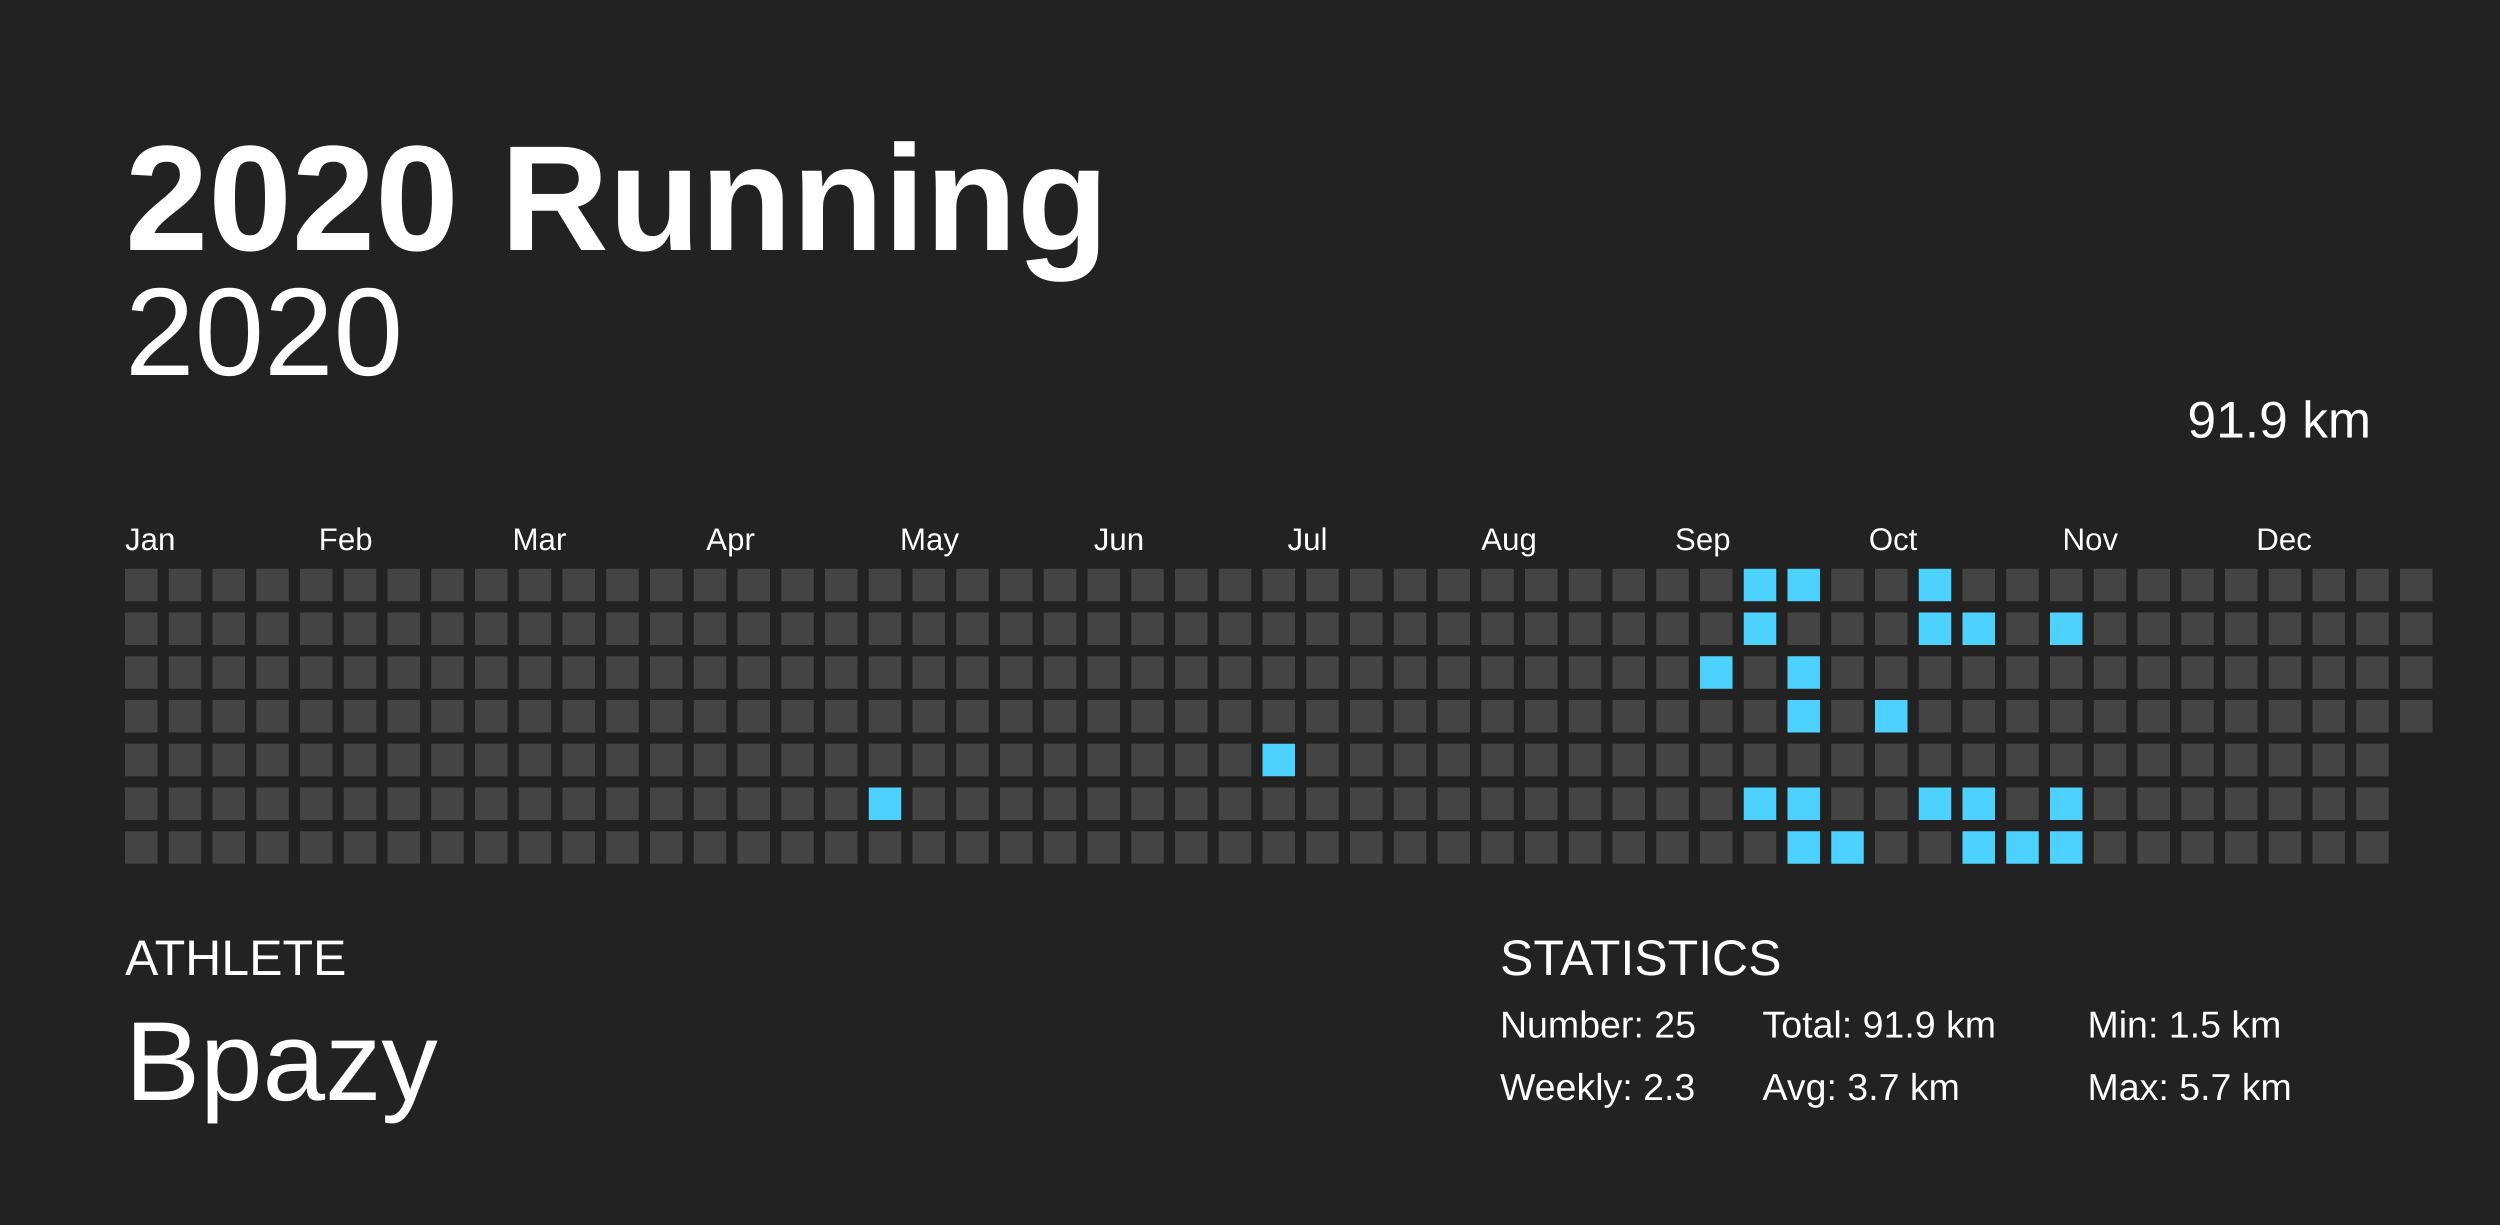
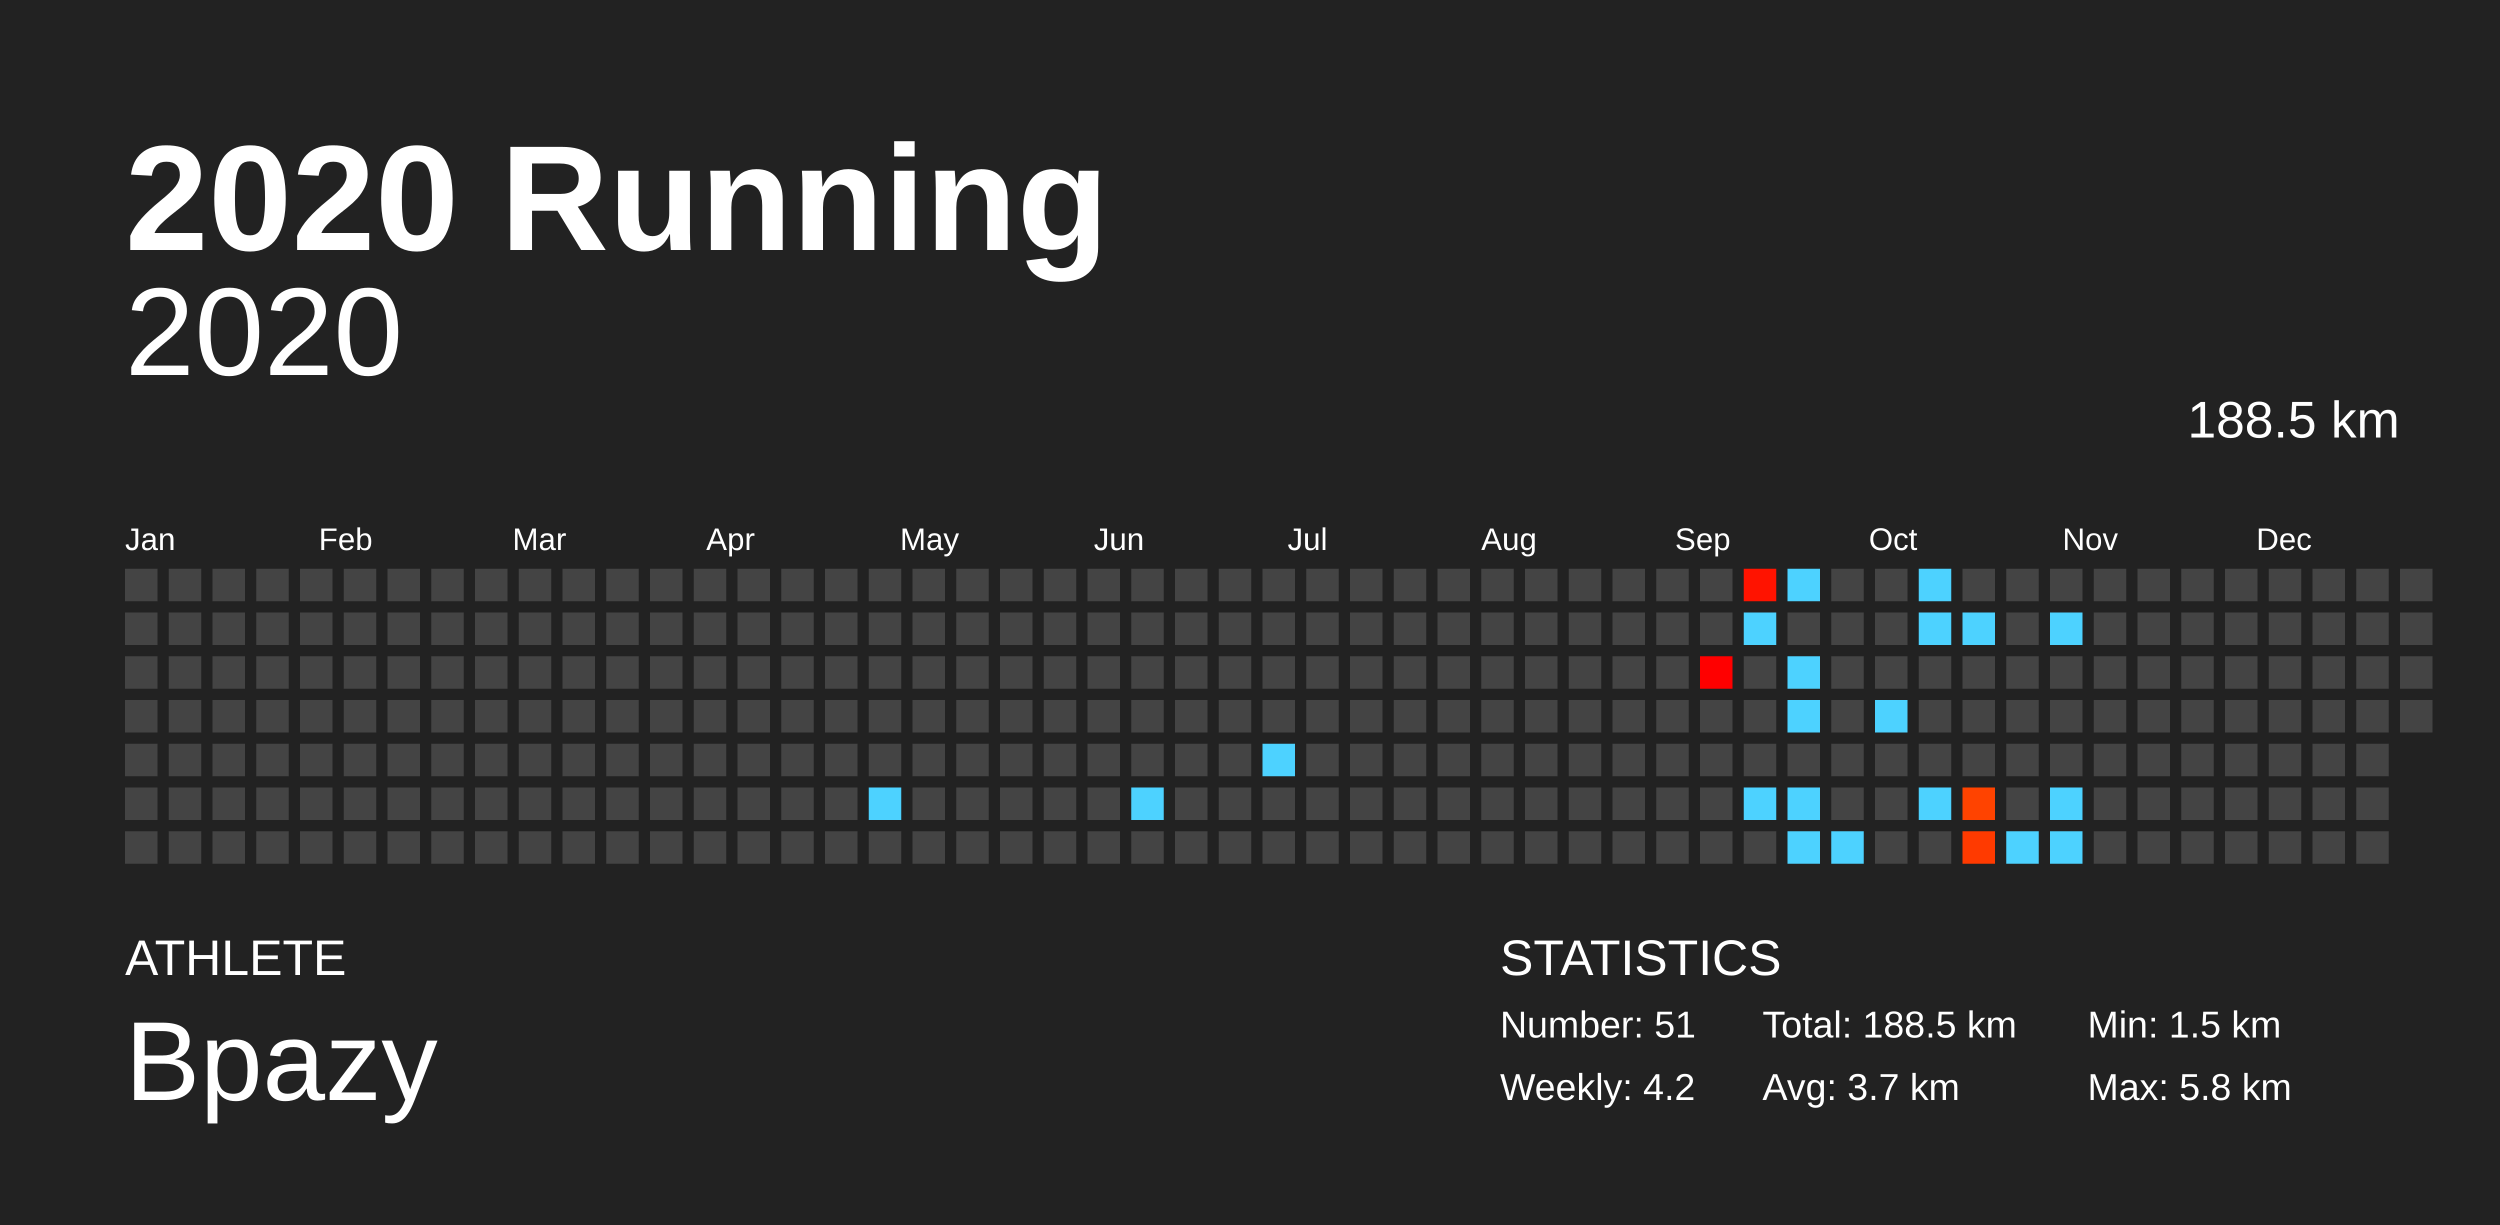
<svg xmlns="http://www.w3.org/2000/svg" baseProfile="full" height="98mm" version="1.1" viewBox="0,0,200,98" width="200mm">
  <defs />
  <rect fill="#222222" height="98" width="200" x="0" y="0" />
  <text fill="#FFFFFF" style="font-size:12px; font-family:Arial; font-weight:bold;" x="10" y="20">2020 Running</text>
  <text fill="#FFFFFF" style="font-size:4px; font-family:Arial" x="10" y="78">ATHLETE</text>
  <text fill="#FFFFFF" style="font-size:9px; font-family:Arial" x="10" y="88">Bpazy</text>
  <text fill="#FFFFFF" style="font-size:4px; font-family:Arial" x="120" y="78">STATISTICS</text>
-   <text fill="#FFFFFF" style="font-size:3px; font-family:Arial" x="120" y="83">Number: 25</text>
-   <text fill="#FFFFFF" style="font-size:3px; font-family:Arial" x="120" y="88">Weekly: 2.3</text>
-   <text fill="#FFFFFF" style="font-size:3px; font-family:Arial" x="141" y="83">Total: 91.9 km</text>
+   <text fill="#FFFFFF" style="font-size:3px; font-family:Arial" x="120" y="83">Number: 51</text>
+   <text fill="#FFFFFF" style="font-size:3px; font-family:Arial" x="120" y="88">Weekly: 4.2</text>
+   <text fill="#FFFFFF" style="font-size:3px; font-family:Arial" x="141" y="83">Total: 188.5 km</text>
  <text fill="#FFFFFF" style="font-size:3px; font-family:Arial" x="141" y="88">Avg: 3.7 km</text>
  <text fill="#FFFFFF" style="font-size:3px; font-family:Arial" x="167" y="83">Min: 1.5 km</text>
-   <text fill="#FFFFFF" style="font-size:3px; font-family:Arial" x="167" y="88">Max: 5.7 km</text>
+   <text fill="#FFFFFF" style="font-size:3px; font-family:Arial" x="167" y="88">Max: 5.8 km</text>
  <text alignment-baseline="hanging" fill="#FFFFFF" style="font-size:10.0px; font-family:Arial;" x="10" y="30">2020</text>
-   <text alignment-baseline="hanging" fill="#FFFFFF" style="font-size:4.125px; font-family:Arial;" x="175" y="35">91.9 km</text>
+   <text alignment-baseline="hanging" fill="#FFFFFF" style="font-size:4.125px; font-family:Arial;" x="175" y="35">188.5 km</text>
  <text fill="#FFFFFF" style="font-size:2.5px; font-family:Arial" x="10.0" y="44">Jan</text>
  <text fill="#FFFFFF" style="font-size:2.5px; font-family:Arial" x="25.5" y="44">Feb</text>
  <text fill="#FFFFFF" style="font-size:2.5px; font-family:Arial" x="41.0" y="44">Mar</text>
  <text fill="#FFFFFF" style="font-size:2.5px; font-family:Arial" x="56.5" y="44">Apr</text>
  <text fill="#FFFFFF" style="font-size:2.5px; font-family:Arial" x="72.0" y="44">May</text>
  <text fill="#FFFFFF" style="font-size:2.5px; font-family:Arial" x="87.5" y="44">Jun</text>
  <text fill="#FFFFFF" style="font-size:2.5px; font-family:Arial" x="103.0" y="44">Jul</text>
  <text fill="#FFFFFF" style="font-size:2.5px; font-family:Arial" x="118.5" y="44">Aug</text>
  <text fill="#FFFFFF" style="font-size:2.5px; font-family:Arial" x="134.0" y="44">Sep</text>
  <text fill="#FFFFFF" style="font-size:2.5px; font-family:Arial" x="149.5" y="44">Oct</text>
  <text fill="#FFFFFF" style="font-size:2.5px; font-family:Arial" x="165.0" y="44">Nov</text>
  <text fill="#FFFFFF" style="font-size:2.5px; font-family:Arial" x="180.5" y="44">Dec</text>
  <rect fill="#444444" height="2.6" width="2.6" x="10.0" y="45.5" />
  <rect fill="#444444" height="2.6" width="2.6" x="10.0" y="49.0" />
  <rect fill="#444444" height="2.6" width="2.6" x="10.0" y="52.5" />
  <rect fill="#444444" height="2.6" width="2.6" x="10.0" y="56.0" />
  <rect fill="#444444" height="2.6" width="2.6" x="10.0" y="59.5" />
  <rect fill="#444444" height="2.6" width="2.6" x="10.0" y="63.0" />
  <rect fill="#444444" height="2.6" width="2.6" x="10.0" y="66.5" />
  <rect fill="#444444" height="2.6" width="2.6" x="13.5" y="45.5" />
  <rect fill="#444444" height="2.6" width="2.6" x="13.5" y="49.0" />
  <rect fill="#444444" height="2.6" width="2.6" x="13.5" y="52.5" />
  <rect fill="#444444" height="2.6" width="2.6" x="13.5" y="56.0" />
  <rect fill="#444444" height="2.6" width="2.6" x="13.5" y="59.5" />
  <rect fill="#444444" height="2.6" width="2.6" x="13.5" y="63.0" />
  <rect fill="#444444" height="2.6" width="2.6" x="13.5" y="66.5" />
  <rect fill="#444444" height="2.6" width="2.6" x="17.0" y="45.5" />
  <rect fill="#444444" height="2.6" width="2.6" x="17.0" y="49.0" />
  <rect fill="#444444" height="2.6" width="2.6" x="17.0" y="52.5" />
  <rect fill="#444444" height="2.6" width="2.6" x="17.0" y="56.0" />
  <rect fill="#444444" height="2.6" width="2.6" x="17.0" y="59.5" />
  <rect fill="#444444" height="2.6" width="2.6" x="17.0" y="63.0" />
  <rect fill="#444444" height="2.6" width="2.6" x="17.0" y="66.5" />
  <rect fill="#444444" height="2.6" width="2.6" x="20.5" y="45.5" />
  <rect fill="#444444" height="2.6" width="2.6" x="20.5" y="49.0" />
  <rect fill="#444444" height="2.6" width="2.6" x="20.5" y="52.5" />
  <rect fill="#444444" height="2.6" width="2.6" x="20.5" y="56.0" />
  <rect fill="#444444" height="2.6" width="2.6" x="20.5" y="59.5" />
  <rect fill="#444444" height="2.6" width="2.6" x="20.5" y="63.0" />
  <rect fill="#444444" height="2.6" width="2.6" x="20.5" y="66.5" />
  <rect fill="#444444" height="2.6" width="2.6" x="24.0" y="45.5" />
  <rect fill="#444444" height="2.6" width="2.6" x="24.0" y="49.0" />
  <rect fill="#444444" height="2.6" width="2.6" x="24.0" y="52.5" />
  <rect fill="#444444" height="2.6" width="2.6" x="24.0" y="56.0" />
  <rect fill="#444444" height="2.6" width="2.6" x="24.0" y="59.5" />
  <rect fill="#444444" height="2.6" width="2.6" x="24.0" y="63.0" />
  <rect fill="#444444" height="2.6" width="2.6" x="24.0" y="66.5" />
  <rect fill="#444444" height="2.6" width="2.6" x="27.5" y="45.5" />
  <rect fill="#444444" height="2.6" width="2.6" x="27.5" y="49.0" />
  <rect fill="#444444" height="2.6" width="2.6" x="27.5" y="52.5" />
  <rect fill="#444444" height="2.6" width="2.6" x="27.5" y="56.0" />
  <rect fill="#444444" height="2.6" width="2.6" x="27.5" y="59.5" />
  <rect fill="#444444" height="2.6" width="2.6" x="27.5" y="63.0" />
  <rect fill="#444444" height="2.6" width="2.6" x="27.5" y="66.5" />
  <rect fill="#444444" height="2.6" width="2.6" x="31.0" y="45.5" />
  <rect fill="#444444" height="2.6" width="2.6" x="31.0" y="49.0" />
  <rect fill="#444444" height="2.6" width="2.6" x="31.0" y="52.5" />
  <rect fill="#444444" height="2.6" width="2.6" x="31.0" y="56.0" />
  <rect fill="#444444" height="2.6" width="2.6" x="31.0" y="59.5" />
  <rect fill="#444444" height="2.6" width="2.6" x="31.0" y="63.0" />
  <rect fill="#444444" height="2.6" width="2.6" x="31.0" y="66.5" />
  <rect fill="#444444" height="2.6" width="2.6" x="34.5" y="45.5" />
  <rect fill="#444444" height="2.6" width="2.6" x="34.5" y="49.0" />
  <rect fill="#444444" height="2.6" width="2.6" x="34.5" y="52.5" />
  <rect fill="#444444" height="2.6" width="2.6" x="34.5" y="56.0" />
  <rect fill="#444444" height="2.6" width="2.6" x="34.5" y="59.5" />
  <rect fill="#444444" height="2.6" width="2.6" x="34.5" y="63.0" />
  <rect fill="#444444" height="2.6" width="2.6" x="34.5" y="66.5" />
  <rect fill="#444444" height="2.6" width="2.6" x="38.0" y="45.5" />
  <rect fill="#444444" height="2.6" width="2.6" x="38.0" y="49.0" />
  <rect fill="#444444" height="2.6" width="2.6" x="38.0" y="52.5" />
  <rect fill="#444444" height="2.6" width="2.6" x="38.0" y="56.0" />
  <rect fill="#444444" height="2.6" width="2.6" x="38.0" y="59.5" />
  <rect fill="#444444" height="2.6" width="2.6" x="38.0" y="63.0" />
  <rect fill="#444444" height="2.6" width="2.6" x="38.0" y="66.5" />
  <rect fill="#444444" height="2.6" width="2.6" x="41.5" y="45.5" />
  <rect fill="#444444" height="2.6" width="2.6" x="41.5" y="49.0" />
  <rect fill="#444444" height="2.6" width="2.6" x="41.5" y="52.5" />
  <rect fill="#444444" height="2.6" width="2.6" x="41.5" y="56.0" />
  <rect fill="#444444" height="2.6" width="2.6" x="41.5" y="59.5" />
  <rect fill="#444444" height="2.6" width="2.6" x="41.5" y="63.0" />
  <rect fill="#444444" height="2.6" width="2.6" x="41.5" y="66.5" />
  <rect fill="#444444" height="2.6" width="2.6" x="45.0" y="45.5" />
  <rect fill="#444444" height="2.6" width="2.6" x="45.0" y="49.0" />
  <rect fill="#444444" height="2.6" width="2.6" x="45.0" y="52.5" />
  <rect fill="#444444" height="2.6" width="2.6" x="45.0" y="56.0" />
  <rect fill="#444444" height="2.6" width="2.6" x="45.0" y="59.5" />
  <rect fill="#444444" height="2.6" width="2.6" x="45.0" y="63.0" />
  <rect fill="#444444" height="2.6" width="2.6" x="45.0" y="66.5" />
  <rect fill="#444444" height="2.6" width="2.6" x="48.5" y="45.5" />
  <rect fill="#444444" height="2.6" width="2.6" x="48.5" y="49.0" />
  <rect fill="#444444" height="2.6" width="2.6" x="48.5" y="52.5" />
  <rect fill="#444444" height="2.6" width="2.6" x="48.5" y="56.0" />
  <rect fill="#444444" height="2.6" width="2.6" x="48.5" y="59.5" />
  <rect fill="#444444" height="2.6" width="2.6" x="48.5" y="63.0" />
  <rect fill="#444444" height="2.6" width="2.6" x="48.5" y="66.5" />
  <rect fill="#444444" height="2.6" width="2.6" x="52.0" y="45.5" />
  <rect fill="#444444" height="2.6" width="2.6" x="52.0" y="49.0" />
  <rect fill="#444444" height="2.6" width="2.6" x="52.0" y="52.5" />
  <rect fill="#444444" height="2.6" width="2.6" x="52.0" y="56.0" />
  <rect fill="#444444" height="2.6" width="2.6" x="52.0" y="59.5" />
  <rect fill="#444444" height="2.6" width="2.6" x="52.0" y="63.0" />
  <rect fill="#444444" height="2.6" width="2.6" x="52.0" y="66.5" />
  <rect fill="#444444" height="2.6" width="2.6" x="55.5" y="45.5" />
  <rect fill="#444444" height="2.6" width="2.6" x="55.5" y="49.0" />
  <rect fill="#444444" height="2.6" width="2.6" x="55.5" y="52.5" />
  <rect fill="#444444" height="2.6" width="2.6" x="55.5" y="56.0" />
  <rect fill="#444444" height="2.6" width="2.6" x="55.5" y="59.5" />
  <rect fill="#444444" height="2.6" width="2.6" x="55.5" y="63.0" />
  <rect fill="#444444" height="2.6" width="2.6" x="55.5" y="66.5" />
  <rect fill="#444444" height="2.6" width="2.6" x="59.0" y="45.5" />
  <rect fill="#444444" height="2.6" width="2.6" x="59.0" y="49.0" />
  <rect fill="#444444" height="2.6" width="2.6" x="59.0" y="52.5" />
  <rect fill="#444444" height="2.6" width="2.6" x="59.0" y="56.0" />
  <rect fill="#444444" height="2.6" width="2.6" x="59.0" y="59.5" />
  <rect fill="#444444" height="2.6" width="2.6" x="59.0" y="63.0" />
  <rect fill="#444444" height="2.6" width="2.6" x="59.0" y="66.5" />
  <rect fill="#444444" height="2.6" width="2.6" x="62.5" y="45.5" />
  <rect fill="#444444" height="2.6" width="2.6" x="62.5" y="49.0" />
  <rect fill="#444444" height="2.6" width="2.6" x="62.5" y="52.5" />
  <rect fill="#444444" height="2.6" width="2.6" x="62.5" y="56.0" />
  <rect fill="#444444" height="2.6" width="2.6" x="62.5" y="59.5" />
  <rect fill="#444444" height="2.6" width="2.6" x="62.5" y="63.0" />
  <rect fill="#444444" height="2.6" width="2.6" x="62.5" y="66.5" />
  <rect fill="#444444" height="2.6" width="2.6" x="66.0" y="45.5" />
  <rect fill="#444444" height="2.6" width="2.6" x="66.0" y="49.0" />
  <rect fill="#444444" height="2.6" width="2.6" x="66.0" y="52.5" />
  <rect fill="#444444" height="2.6" width="2.6" x="66.0" y="56.0" />
  <rect fill="#444444" height="2.6" width="2.6" x="66.0" y="59.5" />
  <rect fill="#444444" height="2.6" width="2.6" x="66.0" y="63.0" />
  <rect fill="#444444" height="2.6" width="2.6" x="66.0" y="66.5" />
  <rect fill="#444444" height="2.6" width="2.6" x="69.5" y="45.5" />
  <rect fill="#444444" height="2.6" width="2.6" x="69.5" y="49.0" />
  <rect fill="#444444" height="2.6" width="2.6" x="69.5" y="52.5" />
  <rect fill="#444444" height="2.6" width="2.6" x="69.5" y="56.0" />
  <rect fill="#444444" height="2.6" width="2.6" x="69.5" y="59.5" />
  <rect fill="#4dd2ff" height="2.6" width="2.6" x="69.5" y="63.0" />
  <rect fill="#444444" height="2.6" width="2.6" x="69.5" y="66.5" />
  <rect fill="#444444" height="2.6" width="2.6" x="73.0" y="45.5" />
  <rect fill="#444444" height="2.6" width="2.6" x="73.0" y="49.0" />
  <rect fill="#444444" height="2.6" width="2.6" x="73.0" y="52.5" />
  <rect fill="#444444" height="2.6" width="2.6" x="73.0" y="56.0" />
  <rect fill="#444444" height="2.6" width="2.6" x="73.0" y="59.5" />
  <rect fill="#444444" height="2.6" width="2.6" x="73.0" y="63.0" />
  <rect fill="#444444" height="2.6" width="2.6" x="73.0" y="66.5" />
  <rect fill="#444444" height="2.6" width="2.6" x="76.5" y="45.5" />
  <rect fill="#444444" height="2.6" width="2.6" x="76.5" y="49.0" />
  <rect fill="#444444" height="2.6" width="2.6" x="76.5" y="52.5" />
  <rect fill="#444444" height="2.6" width="2.6" x="76.5" y="56.0" />
  <rect fill="#444444" height="2.6" width="2.6" x="76.5" y="59.5" />
  <rect fill="#444444" height="2.6" width="2.6" x="76.5" y="63.0" />
  <rect fill="#444444" height="2.6" width="2.6" x="76.5" y="66.5" />
  <rect fill="#444444" height="2.6" width="2.6" x="80.0" y="45.5" />
  <rect fill="#444444" height="2.6" width="2.6" x="80.0" y="49.0" />
  <rect fill="#444444" height="2.6" width="2.6" x="80.0" y="52.5" />
  <rect fill="#444444" height="2.6" width="2.6" x="80.0" y="56.0" />
  <rect fill="#444444" height="2.6" width="2.6" x="80.0" y="59.5" />
  <rect fill="#444444" height="2.6" width="2.6" x="80.0" y="63.0" />
  <rect fill="#444444" height="2.6" width="2.6" x="80.0" y="66.5" />
  <rect fill="#444444" height="2.6" width="2.6" x="83.5" y="45.5" />
  <rect fill="#444444" height="2.6" width="2.6" x="83.5" y="49.0" />
  <rect fill="#444444" height="2.6" width="2.6" x="83.5" y="52.5" />
  <rect fill="#444444" height="2.6" width="2.6" x="83.5" y="56.0" />
  <rect fill="#444444" height="2.6" width="2.6" x="83.5" y="59.5" />
  <rect fill="#444444" height="2.6" width="2.6" x="83.5" y="63.0" />
  <rect fill="#444444" height="2.6" width="2.6" x="83.5" y="66.5" />
  <rect fill="#444444" height="2.6" width="2.6" x="87.0" y="45.5" />
  <rect fill="#444444" height="2.6" width="2.6" x="87.0" y="49.0" />
  <rect fill="#444444" height="2.6" width="2.6" x="87.0" y="52.5" />
  <rect fill="#444444" height="2.6" width="2.6" x="87.0" y="56.0" />
  <rect fill="#444444" height="2.6" width="2.6" x="87.0" y="59.5" />
  <rect fill="#444444" height="2.6" width="2.6" x="87.0" y="63.0" />
  <rect fill="#444444" height="2.6" width="2.6" x="87.0" y="66.5" />
  <rect fill="#444444" height="2.6" width="2.6" x="90.5" y="45.5" />
  <rect fill="#444444" height="2.6" width="2.6" x="90.5" y="49.0" />
  <rect fill="#444444" height="2.6" width="2.6" x="90.5" y="52.5" />
  <rect fill="#444444" height="2.6" width="2.6" x="90.5" y="56.0" />
  <rect fill="#444444" height="2.6" width="2.6" x="90.5" y="59.5" />
-   <rect fill="#444444" height="2.6" width="2.6" x="90.5" y="63.0" />
+   <rect fill="#4dd2ff" height="2.6" width="2.6" x="90.5" y="63.0" />
  <rect fill="#444444" height="2.6" width="2.6" x="90.5" y="66.5" />
  <rect fill="#444444" height="2.6" width="2.6" x="94.0" y="45.5" />
  <rect fill="#444444" height="2.6" width="2.6" x="94.0" y="49.0" />
  <rect fill="#444444" height="2.6" width="2.6" x="94.0" y="52.5" />
  <rect fill="#444444" height="2.6" width="2.6" x="94.0" y="56.0" />
  <rect fill="#444444" height="2.6" width="2.6" x="94.0" y="59.5" />
  <rect fill="#444444" height="2.6" width="2.6" x="94.0" y="63.0" />
  <rect fill="#444444" height="2.6" width="2.6" x="94.0" y="66.5" />
  <rect fill="#444444" height="2.6" width="2.6" x="97.5" y="45.5" />
  <rect fill="#444444" height="2.6" width="2.6" x="97.5" y="49.0" />
  <rect fill="#444444" height="2.6" width="2.6" x="97.5" y="52.5" />
  <rect fill="#444444" height="2.6" width="2.6" x="97.5" y="56.0" />
  <rect fill="#444444" height="2.6" width="2.6" x="97.5" y="59.5" />
  <rect fill="#444444" height="2.6" width="2.6" x="97.5" y="63.0" />
  <rect fill="#444444" height="2.6" width="2.6" x="97.5" y="66.5" />
  <rect fill="#444444" height="2.6" width="2.6" x="101.0" y="45.5" />
  <rect fill="#444444" height="2.6" width="2.6" x="101.0" y="49.0" />
  <rect fill="#444444" height="2.6" width="2.6" x="101.0" y="52.5" />
  <rect fill="#444444" height="2.6" width="2.6" x="101.0" y="56.0" />
  <rect fill="#4dd2ff" height="2.6" width="2.6" x="101.0" y="59.5" />
  <rect fill="#444444" height="2.6" width="2.6" x="101.0" y="63.0" />
  <rect fill="#444444" height="2.6" width="2.6" x="101.0" y="66.5" />
  <rect fill="#444444" height="2.6" width="2.6" x="104.5" y="45.5" />
  <rect fill="#444444" height="2.6" width="2.6" x="104.5" y="49.0" />
  <rect fill="#444444" height="2.6" width="2.6" x="104.5" y="52.5" />
  <rect fill="#444444" height="2.6" width="2.6" x="104.5" y="56.0" />
  <rect fill="#444444" height="2.6" width="2.6" x="104.5" y="59.5" />
  <rect fill="#444444" height="2.6" width="2.6" x="104.5" y="63.0" />
  <rect fill="#444444" height="2.6" width="2.6" x="104.5" y="66.5" />
  <rect fill="#444444" height="2.6" width="2.6" x="108.0" y="45.5" />
  <rect fill="#444444" height="2.6" width="2.6" x="108.0" y="49.0" />
  <rect fill="#444444" height="2.6" width="2.6" x="108.0" y="52.5" />
  <rect fill="#444444" height="2.6" width="2.6" x="108.0" y="56.0" />
  <rect fill="#444444" height="2.6" width="2.6" x="108.0" y="59.5" />
  <rect fill="#444444" height="2.6" width="2.6" x="108.0" y="63.0" />
  <rect fill="#444444" height="2.6" width="2.6" x="108.0" y="66.5" />
  <rect fill="#444444" height="2.6" width="2.6" x="111.5" y="45.5" />
  <rect fill="#444444" height="2.6" width="2.6" x="111.5" y="49.0" />
  <rect fill="#444444" height="2.6" width="2.6" x="111.5" y="52.5" />
  <rect fill="#444444" height="2.6" width="2.6" x="111.5" y="56.0" />
  <rect fill="#444444" height="2.6" width="2.6" x="111.5" y="59.5" />
  <rect fill="#444444" height="2.6" width="2.6" x="111.5" y="63.0" />
  <rect fill="#444444" height="2.6" width="2.6" x="111.5" y="66.5" />
  <rect fill="#444444" height="2.6" width="2.6" x="115.0" y="45.5" />
  <rect fill="#444444" height="2.6" width="2.6" x="115.0" y="49.0" />
  <rect fill="#444444" height="2.6" width="2.6" x="115.0" y="52.5" />
  <rect fill="#444444" height="2.6" width="2.6" x="115.0" y="56.0" />
  <rect fill="#444444" height="2.6" width="2.6" x="115.0" y="59.5" />
  <rect fill="#444444" height="2.6" width="2.6" x="115.0" y="63.0" />
  <rect fill="#444444" height="2.6" width="2.6" x="115.0" y="66.5" />
  <rect fill="#444444" height="2.6" width="2.6" x="118.5" y="45.5" />
  <rect fill="#444444" height="2.6" width="2.6" x="118.5" y="49.0" />
  <rect fill="#444444" height="2.6" width="2.6" x="118.5" y="52.5" />
  <rect fill="#444444" height="2.6" width="2.6" x="118.5" y="56.0" />
  <rect fill="#444444" height="2.6" width="2.6" x="118.5" y="59.5" />
  <rect fill="#444444" height="2.6" width="2.6" x="118.5" y="63.0" />
  <rect fill="#444444" height="2.6" width="2.6" x="118.5" y="66.5" />
  <rect fill="#444444" height="2.6" width="2.6" x="122.0" y="45.5" />
  <rect fill="#444444" height="2.6" width="2.6" x="122.0" y="49.0" />
  <rect fill="#444444" height="2.6" width="2.6" x="122.0" y="52.5" />
  <rect fill="#444444" height="2.6" width="2.6" x="122.0" y="56.0" />
  <rect fill="#444444" height="2.6" width="2.6" x="122.0" y="59.5" />
  <rect fill="#444444" height="2.6" width="2.6" x="122.0" y="63.0" />
  <rect fill="#444444" height="2.6" width="2.6" x="122.0" y="66.5" />
  <rect fill="#444444" height="2.6" width="2.6" x="125.5" y="45.5" />
  <rect fill="#444444" height="2.6" width="2.6" x="125.5" y="49.0" />
  <rect fill="#444444" height="2.6" width="2.6" x="125.5" y="52.5" />
  <rect fill="#444444" height="2.6" width="2.6" x="125.5" y="56.0" />
  <rect fill="#444444" height="2.6" width="2.6" x="125.5" y="59.5" />
  <rect fill="#444444" height="2.6" width="2.6" x="125.5" y="63.0" />
  <rect fill="#444444" height="2.6" width="2.6" x="125.5" y="66.5" />
  <rect fill="#444444" height="2.6" width="2.6" x="129.0" y="45.5" />
  <rect fill="#444444" height="2.6" width="2.6" x="129.0" y="49.0" />
  <rect fill="#444444" height="2.6" width="2.6" x="129.0" y="52.5" />
  <rect fill="#444444" height="2.6" width="2.6" x="129.0" y="56.0" />
  <rect fill="#444444" height="2.6" width="2.6" x="129.0" y="59.5" />
  <rect fill="#444444" height="2.6" width="2.6" x="129.0" y="63.0" />
  <rect fill="#444444" height="2.6" width="2.6" x="129.0" y="66.5" />
  <rect fill="#444444" height="2.6" width="2.6" x="132.5" y="45.5" />
  <rect fill="#444444" height="2.6" width="2.6" x="132.5" y="49.0" />
  <rect fill="#444444" height="2.6" width="2.6" x="132.5" y="52.5" />
  <rect fill="#444444" height="2.6" width="2.6" x="132.5" y="56.0" />
  <rect fill="#444444" height="2.6" width="2.6" x="132.5" y="59.5" />
  <rect fill="#444444" height="2.6" width="2.6" x="132.5" y="63.0" />
  <rect fill="#444444" height="2.6" width="2.6" x="132.5" y="66.5" />
  <rect fill="#444444" height="2.6" width="2.6" x="136.0" y="45.5" />
  <rect fill="#444444" height="2.6" width="2.6" x="136.0" y="49.0" />
-   <rect fill="#4dd2ff" height="2.6" width="2.6" x="136.0" y="52.5" />
+   <rect fill="#ff0000" height="2.6" width="2.6" x="136.0" y="52.5" />
  <rect fill="#444444" height="2.6" width="2.6" x="136.0" y="56.0" />
  <rect fill="#444444" height="2.6" width="2.6" x="136.0" y="59.5" />
  <rect fill="#444444" height="2.6" width="2.6" x="136.0" y="63.0" />
  <rect fill="#444444" height="2.6" width="2.6" x="136.0" y="66.5" />
-   <rect fill="#4dd2ff" height="2.6" width="2.6" x="139.5" y="45.5" />
+   <rect fill="#ff1300" height="2.6" width="2.6" x="139.5" y="45.5" />
  <rect fill="#4dd2ff" height="2.6" width="2.6" x="139.5" y="49.0" />
  <rect fill="#444444" height="2.6" width="2.6" x="139.5" y="52.5" />
  <rect fill="#444444" height="2.6" width="2.6" x="139.5" y="56.0" />
  <rect fill="#444444" height="2.6" width="2.6" x="139.5" y="59.5" />
  <rect fill="#4dd2ff" height="2.6" width="2.6" x="139.5" y="63.0" />
  <rect fill="#444444" height="2.6" width="2.6" x="139.5" y="66.5" />
  <rect fill="#4dd2ff" height="2.6" width="2.6" x="143.0" y="45.5" />
  <rect fill="#444444" height="2.6" width="2.6" x="143.0" y="49.0" />
  <rect fill="#4dd2ff" height="2.6" width="2.6" x="143.0" y="52.5" />
  <rect fill="#4dd2ff" height="2.6" width="2.6" x="143.0" y="56.0" />
  <rect fill="#444444" height="2.6" width="2.6" x="143.0" y="59.5" />
  <rect fill="#4dd2ff" height="2.6" width="2.6" x="143.0" y="63.0" />
  <rect fill="#4dd2ff" height="2.6" width="2.6" x="143.0" y="66.5" />
  <rect fill="#444444" height="2.6" width="2.6" x="146.5" y="45.5" />
  <rect fill="#444444" height="2.6" width="2.6" x="146.5" y="49.0" />
  <rect fill="#444444" height="2.6" width="2.6" x="146.5" y="52.5" />
  <rect fill="#444444" height="2.6" width="2.6" x="146.5" y="56.0" />
  <rect fill="#444444" height="2.6" width="2.6" x="146.5" y="59.5" />
  <rect fill="#444444" height="2.6" width="2.6" x="146.5" y="63.0" />
  <rect fill="#4dd2ff" height="2.6" width="2.6" x="146.5" y="66.5" />
  <rect fill="#444444" height="2.6" width="2.6" x="150.0" y="45.5" />
  <rect fill="#444444" height="2.6" width="2.6" x="150.0" y="49.0" />
  <rect fill="#444444" height="2.6" width="2.6" x="150.0" y="52.5" />
  <rect fill="#4dd2ff" height="2.6" width="2.6" x="150.0" y="56.0" />
  <rect fill="#444444" height="2.6" width="2.6" x="150.0" y="59.5" />
  <rect fill="#444444" height="2.6" width="2.6" x="150.0" y="63.0" />
  <rect fill="#444444" height="2.6" width="2.6" x="150.0" y="66.5" />
  <rect fill="#4dd2ff" height="2.6" width="2.6" x="153.5" y="45.5" />
  <rect fill="#4dd2ff" height="2.6" width="2.6" x="153.5" y="49.0" />
  <rect fill="#444444" height="2.6" width="2.6" x="153.5" y="52.5" />
  <rect fill="#444444" height="2.6" width="2.6" x="153.5" y="56.0" />
  <rect fill="#444444" height="2.6" width="2.6" x="153.5" y="59.5" />
  <rect fill="#4dd2ff" height="2.6" width="2.6" x="153.5" y="63.0" />
  <rect fill="#444444" height="2.6" width="2.6" x="153.5" y="66.5" />
  <rect fill="#444444" height="2.6" width="2.6" x="157.0" y="45.5" />
  <rect fill="#4dd2ff" height="2.6" width="2.6" x="157.0" y="49.0" />
  <rect fill="#444444" height="2.6" width="2.6" x="157.0" y="52.5" />
  <rect fill="#444444" height="2.6" width="2.6" x="157.0" y="56.0" />
  <rect fill="#444444" height="2.6" width="2.6" x="157.0" y="59.5" />
-   <rect fill="#4dd2ff" height="2.6" width="2.6" x="157.0" y="63.0" />
-   <rect fill="#4dd2ff" height="2.6" width="2.6" x="157.0" y="66.5" />
+   <rect fill="#ff4300" height="2.6" width="2.6" x="157.0" y="63.0" />
+   <rect fill="#ff3a00" height="2.6" width="2.6" x="157.0" y="66.5" />
  <rect fill="#444444" height="2.6" width="2.6" x="160.5" y="45.5" />
  <rect fill="#444444" height="2.6" width="2.6" x="160.5" y="49.0" />
  <rect fill="#444444" height="2.6" width="2.6" x="160.5" y="52.5" />
  <rect fill="#444444" height="2.6" width="2.6" x="160.5" y="56.0" />
  <rect fill="#444444" height="2.6" width="2.6" x="160.5" y="59.5" />
  <rect fill="#444444" height="2.6" width="2.6" x="160.5" y="63.0" />
  <rect fill="#4dd2ff" height="2.6" width="2.6" x="160.5" y="66.5" />
  <rect fill="#444444" height="2.6" width="2.6" x="164.0" y="45.5" />
  <rect fill="#4dd2ff" height="2.6" width="2.6" x="164.0" y="49.0" />
  <rect fill="#444444" height="2.6" width="2.6" x="164.0" y="52.5" />
  <rect fill="#444444" height="2.6" width="2.6" x="164.0" y="56.0" />
  <rect fill="#444444" height="2.6" width="2.6" x="164.0" y="59.5" />
  <rect fill="#4dd2ff" height="2.6" width="2.6" x="164.0" y="63.0" />
  <rect fill="#4dd2ff" height="2.6" width="2.6" x="164.0" y="66.5" />
  <rect fill="#444444" height="2.6" width="2.6" x="167.5" y="45.5" />
  <rect fill="#444444" height="2.6" width="2.6" x="167.5" y="49.0" />
  <rect fill="#444444" height="2.6" width="2.6" x="167.5" y="52.5" />
  <rect fill="#444444" height="2.6" width="2.6" x="167.5" y="56.0" />
  <rect fill="#444444" height="2.6" width="2.6" x="167.5" y="59.5" />
  <rect fill="#444444" height="2.6" width="2.6" x="167.5" y="63.0" />
  <rect fill="#444444" height="2.6" width="2.6" x="167.5" y="66.5" />
  <rect fill="#444444" height="2.6" width="2.6" x="171.0" y="45.5" />
  <rect fill="#444444" height="2.6" width="2.6" x="171.0" y="49.0" />
  <rect fill="#444444" height="2.6" width="2.6" x="171.0" y="52.5" />
  <rect fill="#444444" height="2.6" width="2.6" x="171.0" y="56.0" />
  <rect fill="#444444" height="2.6" width="2.6" x="171.0" y="59.5" />
  <rect fill="#444444" height="2.6" width="2.6" x="171.0" y="63.0" />
  <rect fill="#444444" height="2.6" width="2.6" x="171.0" y="66.5" />
  <rect fill="#444444" height="2.6" width="2.6" x="174.5" y="45.5" />
  <rect fill="#444444" height="2.6" width="2.6" x="174.5" y="49.0" />
  <rect fill="#444444" height="2.6" width="2.6" x="174.5" y="52.5" />
  <rect fill="#444444" height="2.6" width="2.6" x="174.5" y="56.0" />
  <rect fill="#444444" height="2.6" width="2.6" x="174.5" y="59.5" />
  <rect fill="#444444" height="2.6" width="2.6" x="174.5" y="63.0" />
  <rect fill="#444444" height="2.6" width="2.6" x="174.5" y="66.5" />
  <rect fill="#444444" height="2.6" width="2.6" x="178.0" y="45.5" />
  <rect fill="#444444" height="2.6" width="2.6" x="178.0" y="49.0" />
  <rect fill="#444444" height="2.6" width="2.6" x="178.0" y="52.5" />
  <rect fill="#444444" height="2.6" width="2.6" x="178.0" y="56.0" />
  <rect fill="#444444" height="2.6" width="2.6" x="178.0" y="59.5" />
  <rect fill="#444444" height="2.6" width="2.6" x="178.0" y="63.0" />
  <rect fill="#444444" height="2.6" width="2.6" x="178.0" y="66.5" />
  <rect fill="#444444" height="2.6" width="2.6" x="181.5" y="45.5" />
  <rect fill="#444444" height="2.6" width="2.6" x="181.5" y="49.0" />
  <rect fill="#444444" height="2.6" width="2.6" x="181.5" y="52.5" />
  <rect fill="#444444" height="2.6" width="2.6" x="181.5" y="56.0" />
  <rect fill="#444444" height="2.6" width="2.6" x="181.5" y="59.5" />
  <rect fill="#444444" height="2.6" width="2.6" x="181.5" y="63.0" />
  <rect fill="#444444" height="2.6" width="2.6" x="181.5" y="66.5" />
  <rect fill="#444444" height="2.6" width="2.6" x="185.0" y="45.5" />
  <rect fill="#444444" height="2.6" width="2.6" x="185.0" y="49.0" />
  <rect fill="#444444" height="2.6" width="2.6" x="185.0" y="52.5" />
  <rect fill="#444444" height="2.6" width="2.6" x="185.0" y="56.0" />
  <rect fill="#444444" height="2.6" width="2.6" x="185.0" y="59.5" />
  <rect fill="#444444" height="2.6" width="2.6" x="185.0" y="63.0" />
  <rect fill="#444444" height="2.6" width="2.6" x="185.0" y="66.5" />
  <rect fill="#444444" height="2.6" width="2.6" x="188.5" y="45.5" />
  <rect fill="#444444" height="2.6" width="2.6" x="188.5" y="49.0" />
  <rect fill="#444444" height="2.6" width="2.6" x="188.5" y="52.5" />
  <rect fill="#444444" height="2.6" width="2.6" x="188.5" y="56.0" />
  <rect fill="#444444" height="2.6" width="2.6" x="188.5" y="59.5" />
  <rect fill="#444444" height="2.6" width="2.6" x="188.5" y="63.0" />
  <rect fill="#444444" height="2.6" width="2.6" x="188.5" y="66.5" />
  <rect fill="#444444" height="2.6" width="2.6" x="192.0" y="45.5" />
  <rect fill="#444444" height="2.6" width="2.6" x="192.0" y="49.0" />
  <rect fill="#444444" height="2.6" width="2.6" x="192.0" y="52.5" />
  <rect fill="#444444" height="2.6" width="2.6" x="192.0" y="56.0" />
</svg>
